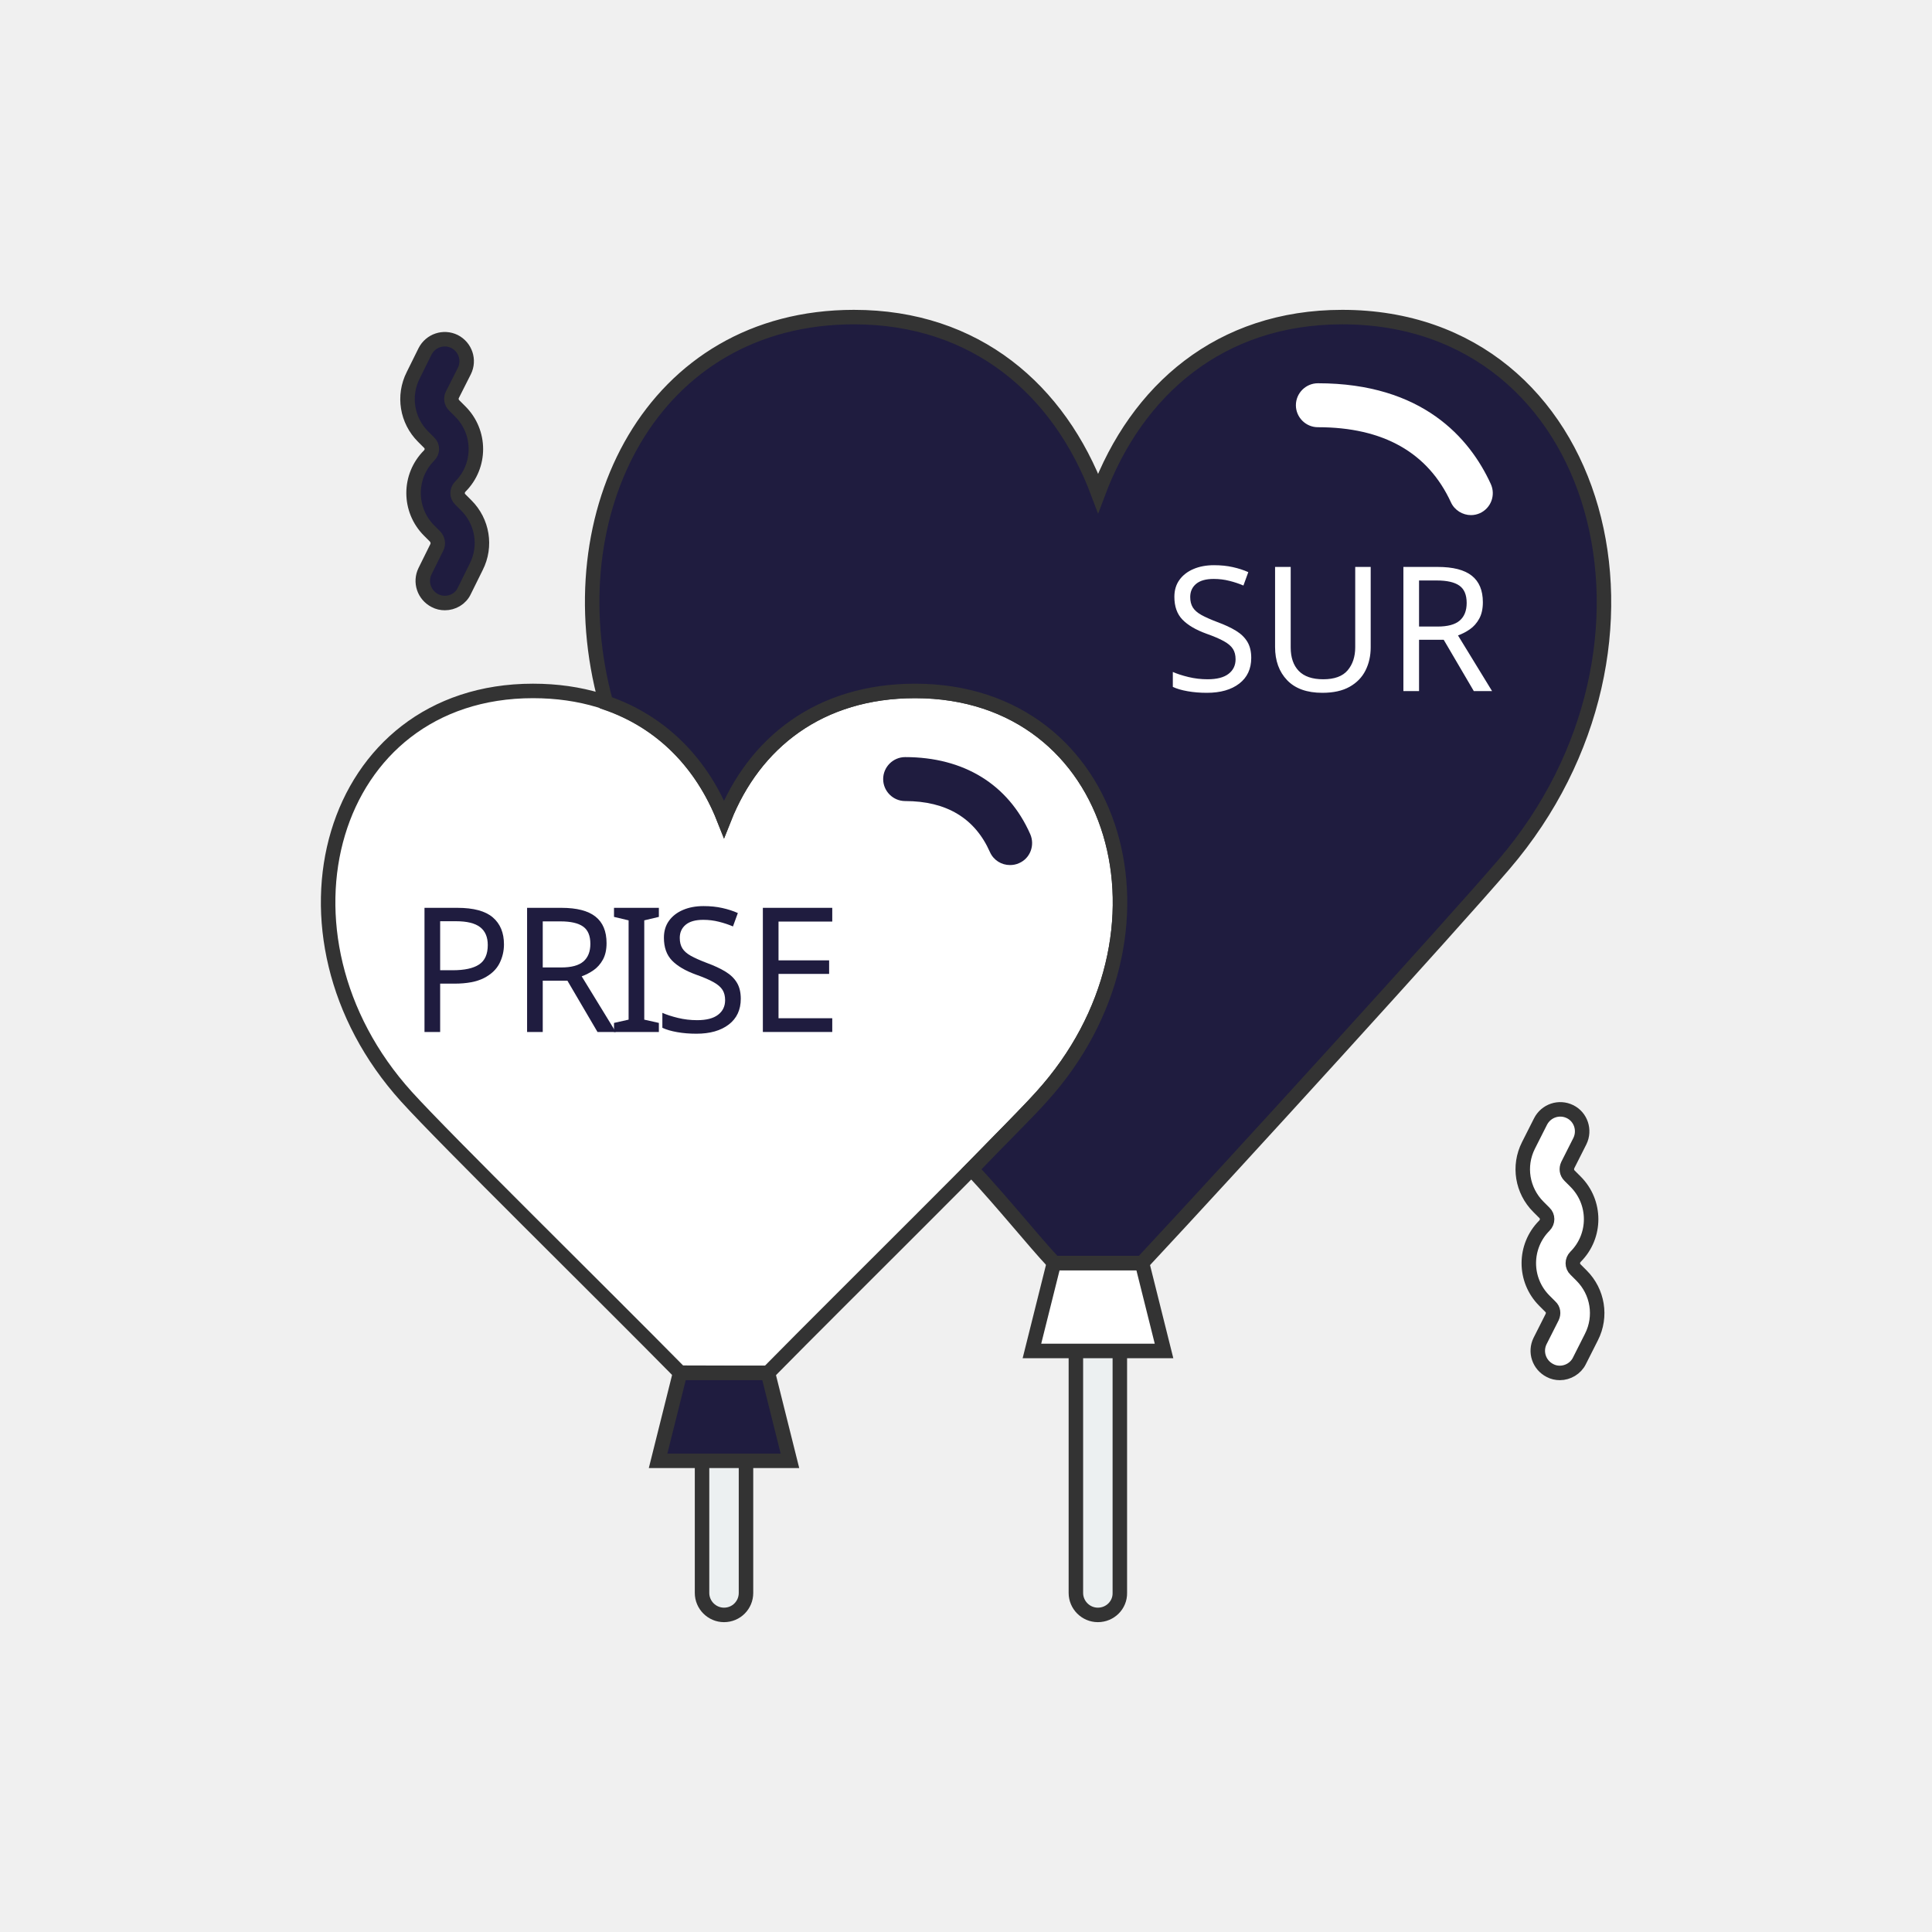
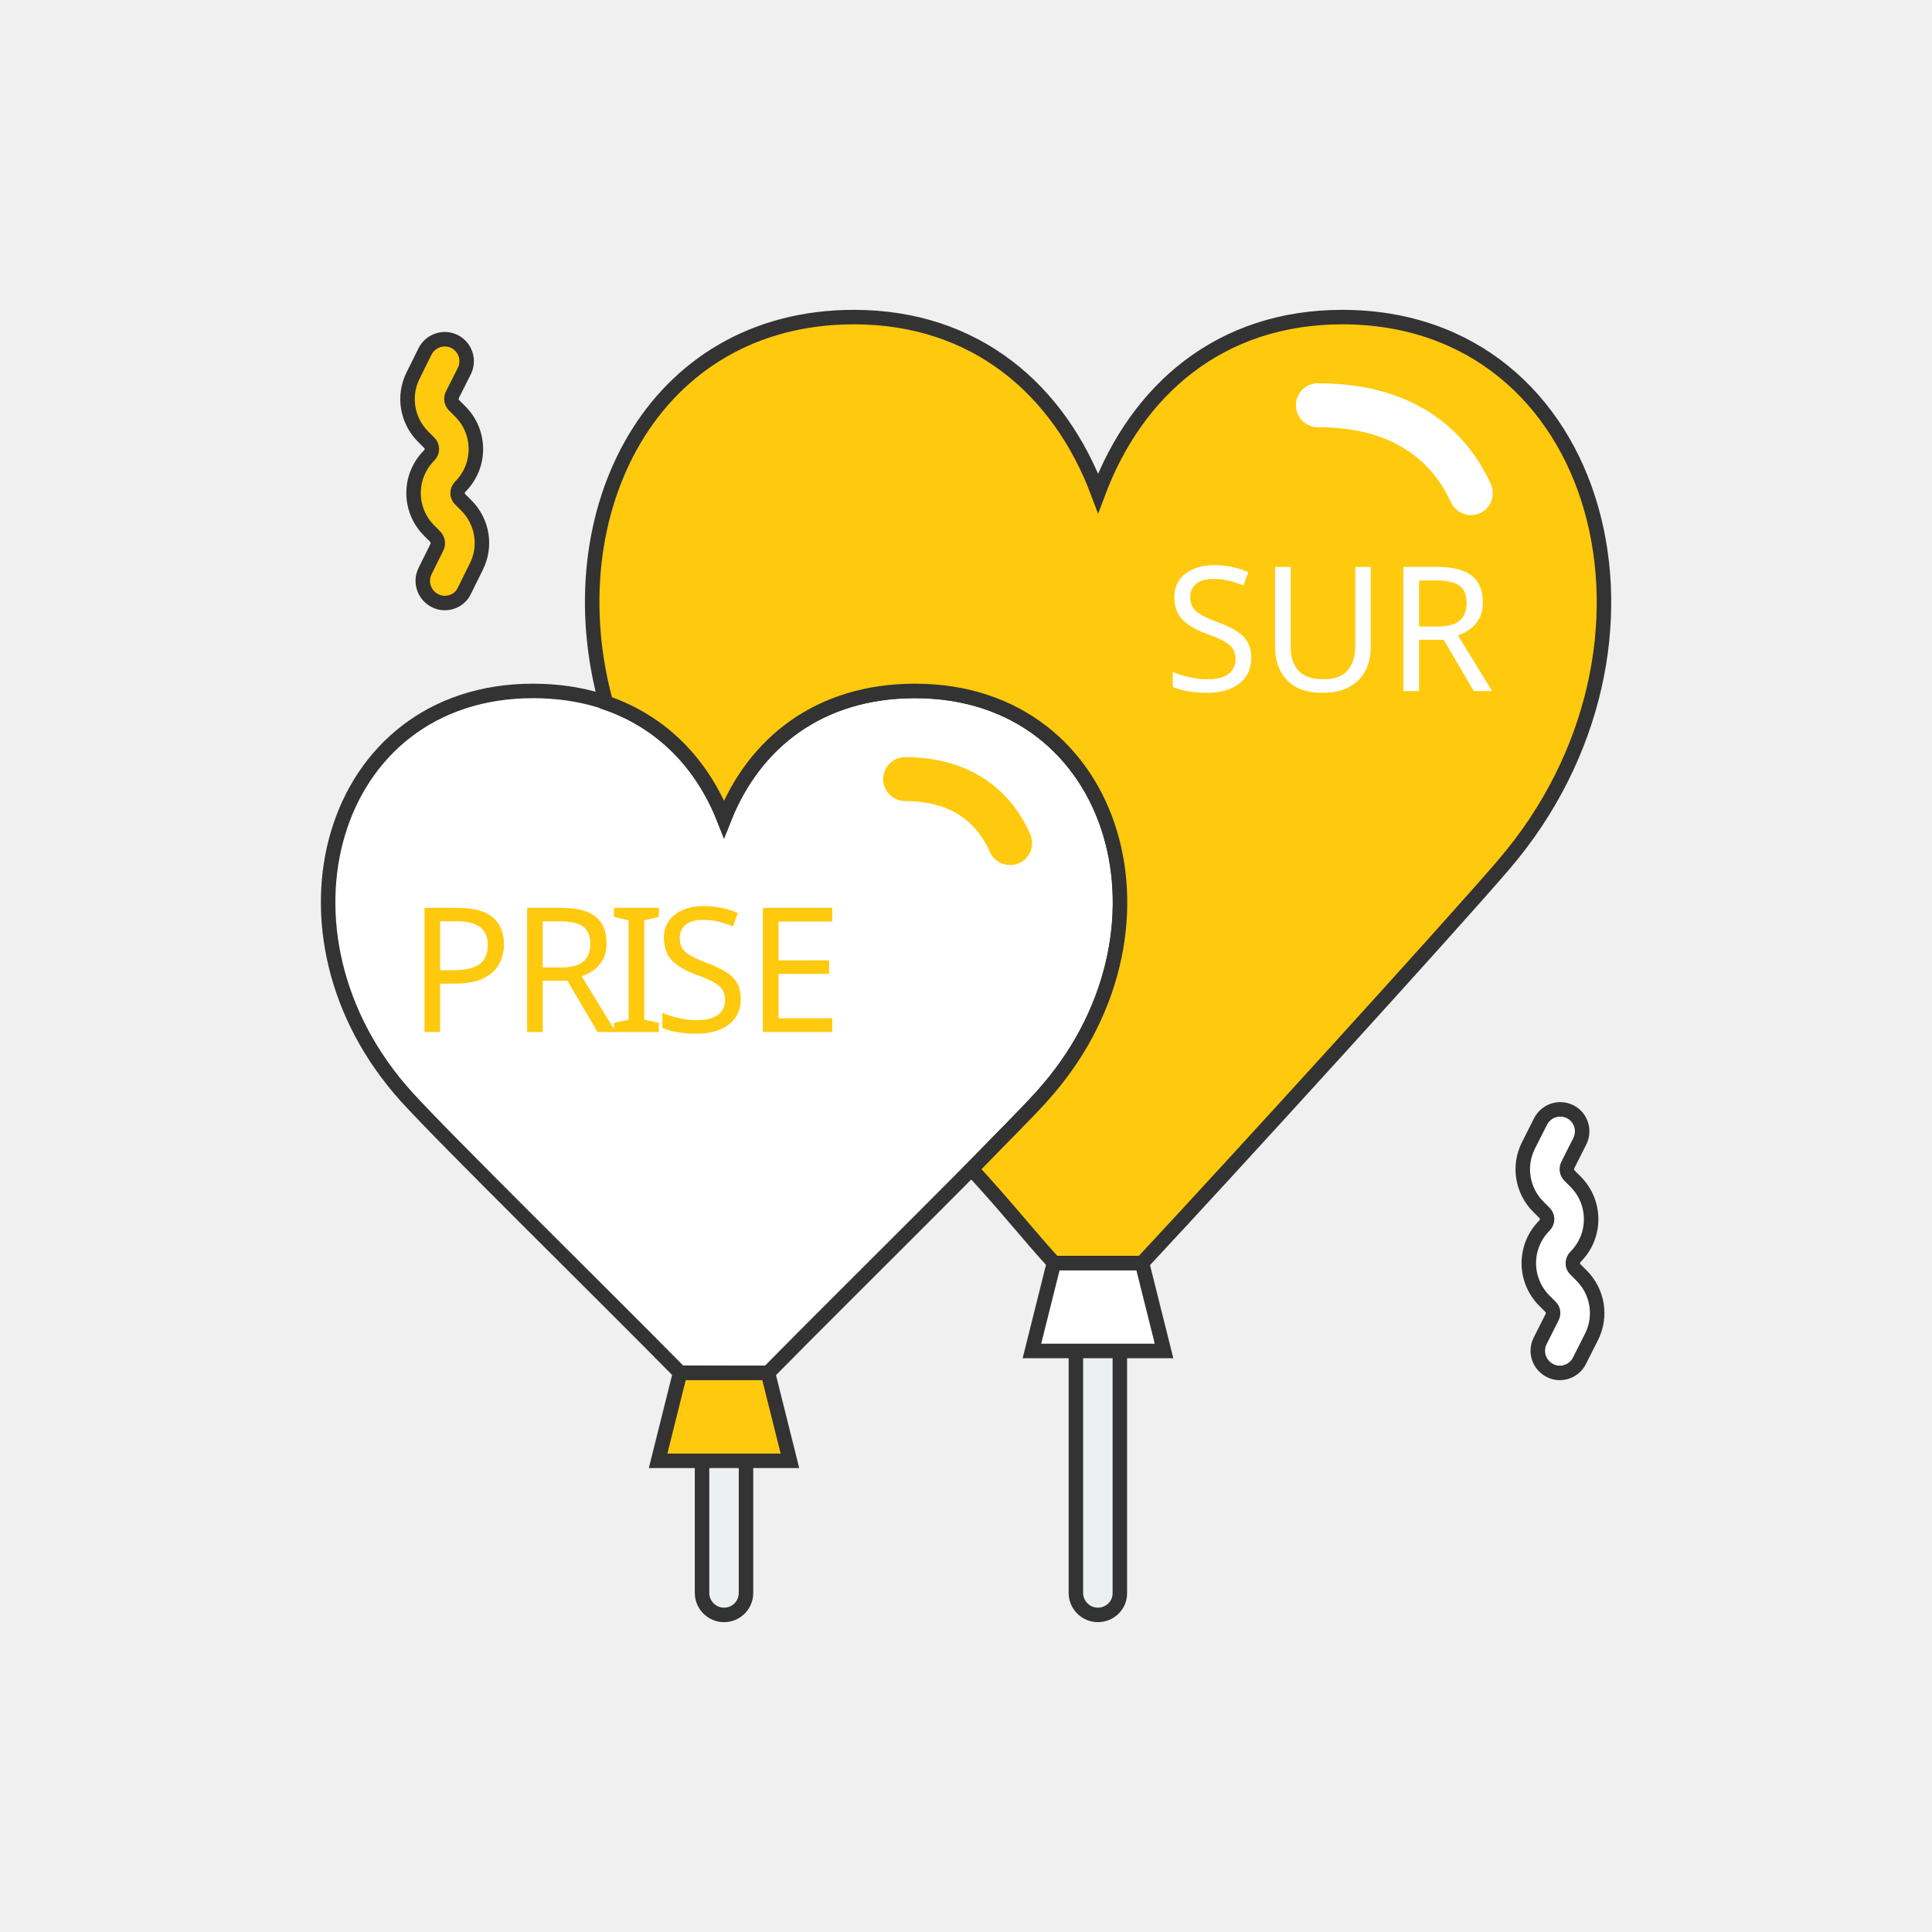
<svg xmlns="http://www.w3.org/2000/svg" version="1.1" id="Layer_1" x="0px" y="0px" viewBox="0 0 800 800" style="enable-background:new 0 0 800 800;" xml:space="preserve">
  <style type="text/css">
	.st0{fill:#ECF0F1;stroke:#333333;stroke-width:6;stroke-miterlimit:10;}
	.st1{fill:#FFFFFF;stroke:#333333;stroke-width:6;stroke-miterlimit:10;}
- 	.st2{fill:#1F1C3F;}
- 	.st3{fill:#1F1C3F;stroke:#333333;stroke-width:6;stroke-miterlimit:10;}
+ 	.st2{fill:#FFC90E;}
+ 	.st3{fill:#FFC90E;stroke:#333333;stroke-width:6;stroke-miterlimit:10;}
	.st4{fill:#FFFFFF;}
	.st5{font-family:'EndgameDEMO-Regular';}
	.st6{font-size:72px;}
- 	.st7{letter-spacing:-2;}
- 	.st8{letter-spacing:-3;}
+ 	.st7{letter-spacing:-1;}
+ 	.st8{letter-spacing:-2;}
</style>
  <g>
    <path class="st0" d="M454.6,668.7c-5,0-9.1-4.1-9.1-9.1V559.4c0-5,4.1-9.1,9.1-9.1s9.1,4.1,9.1,9.1v100.2   C463.8,664.6,459.7,668.7,454.6,668.7" />
-     <path class="st0" d="M299.8,668.7c-5,0-9.1-4.1-9.1-9.1v-54.6c0-5,4.1-9.1,9.1-9.1s9.1,4.1,9.1,9.1v54.6   C308.9,664.6,304.9,668.7,299.8,668.7" />
+     <path class="st0" d="M299.8,668.7c-5,0-9.1-4.1-9.1-9.1V605c0-5,4.1-9.1,9.1-9.1s9.1,4.1,9.1,9.1v54.6   C308.9,664.6,304.9,668.7,299.8,668.7" />
  </g>
  <path class="st1" d="M318,568.5c32.6-33.1,97.1-96.5,113.3-114.4c60.7-66.9,32.4-168-52.4-168c-39.6,0-66.6,21.4-79.1,53  c-12.5-31.6-39.5-53-79.1-53c-84.8,0-113,101-52.4,168c16.2,17.9,80.7,81.2,113.3,114.3L318,568.5L318,568.5z" />
  <path class="st2" d="M418.2,358.2c-3.5,0-6.8-2-8.3-5.4c-6.2-14-18-21.1-35.1-21.1c-5,0-9.1-4.1-9.1-9.1s4.1-9.1,9.1-9.1  c24.3,0,42.7,11.3,51.8,31.9c2,4.6,0,10-4.6,12C420.7,358,419.4,358.2,418.2,358.2" />
  <polygon class="st1" points="427.3,559.4 482,559.4 472.9,523 436.4,523 " />
  <polygon class="st3" points="272.5,604.9 327.1,604.9 318,568.5 281.6,568.5 " />
  <path class="st3" d="M353.6,131.3c50.5,0,85.1,30.2,101.1,72.9c16-42.7,50.5-72.9,101.1-72.9c108.3,0,144.4,136.3,66.9,226.7  c-22.3,26-112,124.5-149.8,165h-36.4c-9.3-10-20.1-23.7-34.2-38.9c12.8-13.3,23.7-24,29-30c60.7-66.9,32.4-168-52.4-168  c-39.5,0-66.6,21.4-79.1,53c-9-22.8-25.6-40.1-48.9-48.1C229.4,212.5,269.9,131.3,353.6,131.3" />
  <path class="st1" d="M645.9,568.5c-1.4,0-2.8-0.3-4.1-1c-4.5-2.3-6.3-7.7-4.1-12.2l5-9.9c0.7-1.5,0.5-3.2-0.7-4.3l-2.5-2.5  c-8.6-8.6-8.6-22.5,0-31.1c1.5-1.5,1.5-3.9,0-5.3l-2.5-2.5c-6.7-6.7-8.4-16.9-4.1-25.4l5-9.9c2.3-4.5,7.7-6.3,12.2-4.1  s6.3,7.7,4.1,12.2l-5,9.9c-0.7,1.5-0.5,3.2,0.7,4.4l2.5,2.5c8.6,8.6,8.6,22.5,0,31.1c-1.5,1.5-1.5,3.9,0,5.3l2.5,2.5  c6.7,6.7,8.4,16.9,4.1,25.4l-5,9.9C652.5,566.6,649.2,568.5,645.9,568.5" />
  <path class="st3" d="M184.2,249.7c-1.4,0-2.8-0.3-4.1-1c-4.5-2.3-6.3-7.7-4.1-12.2l4.9-9.9c0.7-1.4,0.4-3.2-0.7-4.4l-2.5-2.5  c-8.6-8.6-8.6-22.5,0-31.1c1.5-1.5,1.5-3.9,0-5.3l-2.5-2.5c-6.7-6.7-8.4-16.9-4.1-25.4l4.9-9.9c2.3-4.5,7.7-6.3,12.2-4.1  c4.5,2.3,6.3,7.7,4.1,12.2l-5,9.9c-0.7,1.4-0.4,3.2,0.7,4.3l2.6,2.6c8.6,8.6,8.6,22.5,0,31.1c-1.5,1.5-1.5,3.9,0,5.3l2.5,2.5  c6.7,6.7,8.4,16.9,4.1,25.4l-4.9,9.9C190.8,247.9,187.5,249.7,184.2,249.7" />
  <path class="st4" d="M609.1,213.3c-3.4,0-6.8-2-8.3-5.3c-9.5-20.6-28-31.1-55.1-31.1c-5,0-9.1-4.1-9.1-9.1s4.1-9.1,9.1-9.1  c43.3,0,62.9,22.7,71.6,41.7c2.1,4.6,0.1,10-4.5,12.1C611.7,213,610.4,213.3,609.1,213.3" />
  <text transform="matrix(1 0 0 1 168.79 427.32)" class="st2 st5 st6 st7">P</text>
  <text transform="matrix(1 0 0 1 211.27 427.32)" class="st2 st5 st6 st8">R</text>
  <text transform="matrix(1 0 0 1 251.37 427.32)" class="st2 st5 st6">I</text>
  <text transform="matrix(1 0 0 1 270.6 427.32)" class="st2 st5 st6 st7">S</text>
  <text transform="matrix(1 0 0 1 308.9 427.32)" class="st2 st5 st6">E</text>
  <text transform="matrix(1 0 0 1 481.97 286.16)" class="st4 st5 st6">SUR</text>
</svg>
